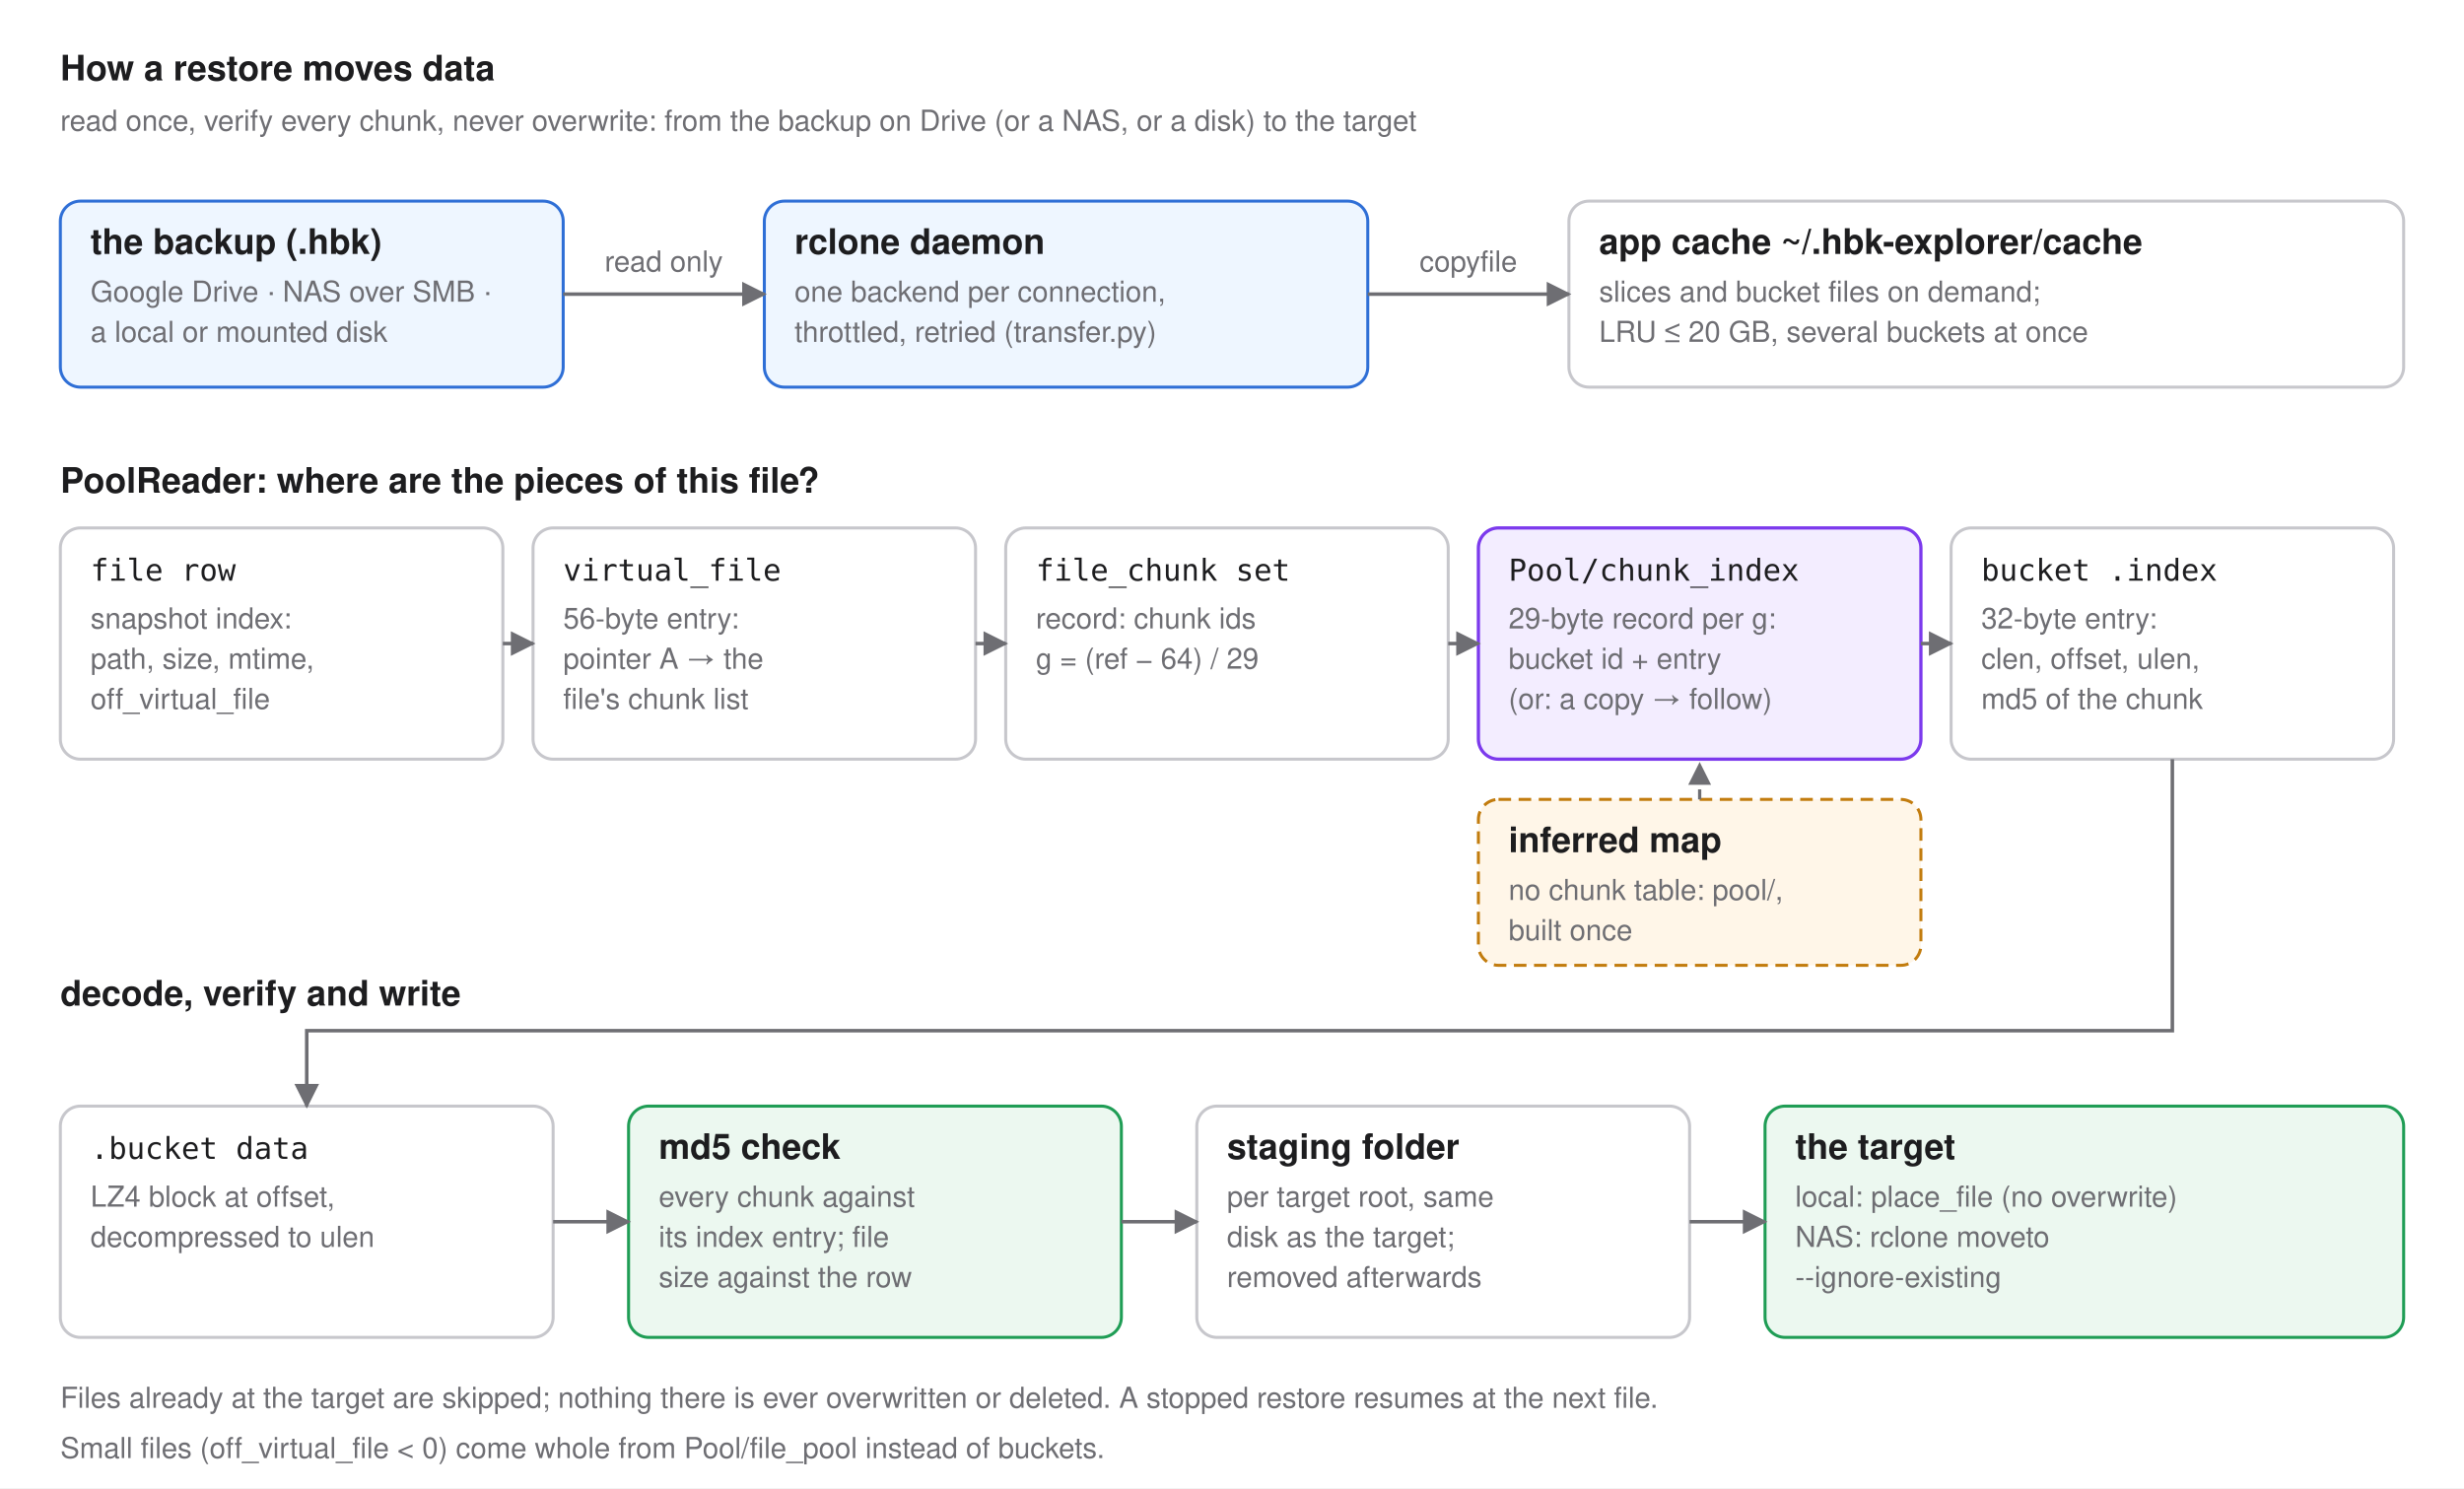
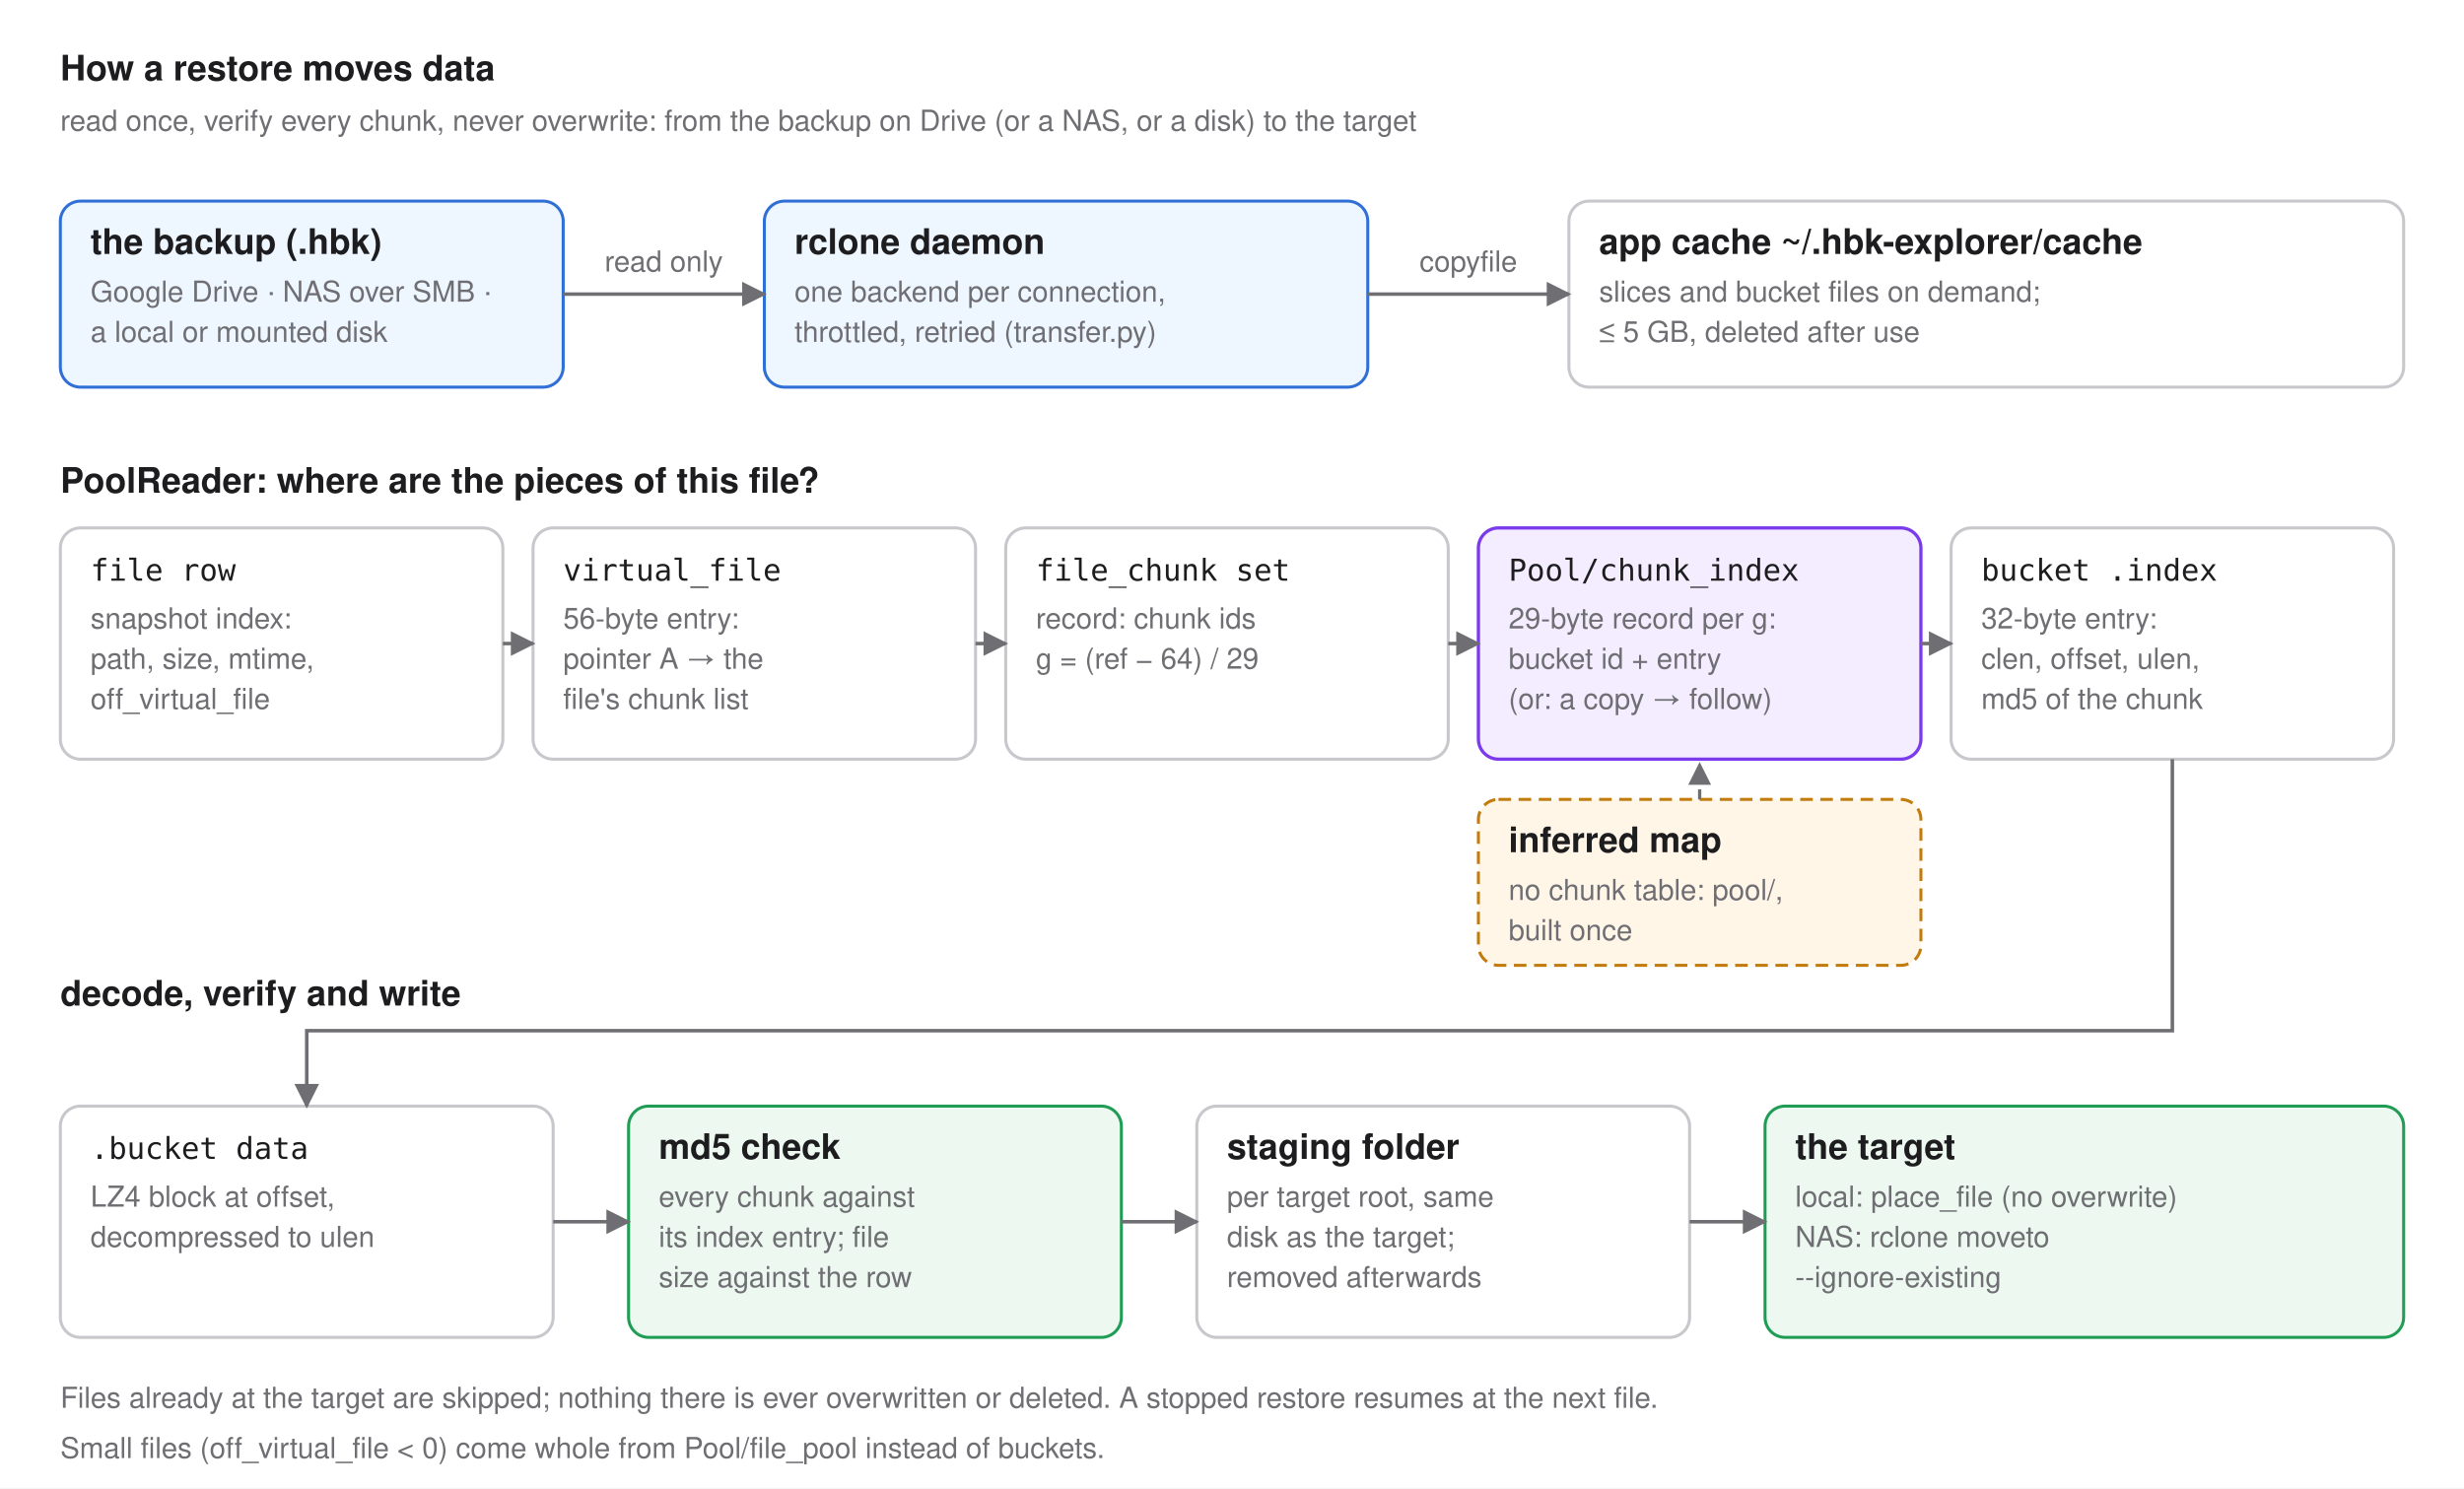
<svg xmlns="http://www.w3.org/2000/svg" width="980" height="592" viewBox="0 0 980 592" role="img" aria-label="Callido Restore: how a restore moves data">
  <style>
  .bg{fill:#ffffff} .t{fill:#1d1d1f;font:13px -apple-system,BlinkMacSystemFont,'Segoe UI',Helvetica,Arial,sans-serif}
  .s{fill:#6e6e73;font:11.5px -apple-system,BlinkMacSystemFont,'Segoe UI',Helvetica,Arial,sans-serif}
  .m{fill:#1d1d1f;font:12px ui-monospace,SFMono-Regular,Menlo,Consolas,monospace}
  .h{fill:#1d1d1f;font:600 14px -apple-system,BlinkMacSystemFont,'Segoe UI',Helvetica,Arial,sans-serif}
  .band{fill:#f5f5f7;stroke:none}
  .box{fill:#ffffff;stroke:#c7c7cc;stroke-width:1.2}
  .acc{fill:#f3edff;stroke:#7c3aed;stroke-width:1.3}
  .ext{fill:#eef6ff;stroke:#2f6fd6;stroke-width:1.2}
  .ok{fill:#ecf8f0;stroke:#1f9d55;stroke-width:1.2}
  .warn{fill:#fff6e8;stroke:#c27c0e;stroke-width:1.2;stroke-dasharray:5 3}
  .a{stroke:#6e6e73;stroke-width:1.4;fill:none;marker-end:url(#arr)}
  .ad{stroke:#6e6e73;stroke-width:1.3;fill:none;stroke-dasharray:4 3;marker-end:url(#arr)}
  .ah{fill:#6e6e73}
  .n{fill:#7c3aed} .nt{fill:#ffffff;font:600 11px -apple-system,BlinkMacSystemFont,'Segoe UI',Helvetica,Arial,sans-serif}
  @media (prefers-color-scheme: dark){
    .bg{fill:#1c1c1e} .t,.m,.h{fill:#f5f5f7} .s{fill:#a1a1a6}
    .band{fill:#2c2c2e} .box{fill:#1c1c1e;stroke:#48484a}
    .acc{fill:#2a2140;stroke:#a78bfa} .ext{fill:#15263d;stroke:#5b9bff} .ok{fill:#132a1d;stroke:#3fbf77}
    .warn{fill:#33270f;stroke:#e0a33a}
    .a,.ad{stroke:#a1a1a6} .ah{fill:#a1a1a6} .n{fill:#a78bfa} .nt{fill:#1c1c1e}
  }
</style>
  <defs>
    <marker id="arr" viewBox="0 0 10 10" refX="9" refY="5" markerWidth="7" markerHeight="7" orient="auto-start-reverse">
      <path class="ah" d="M0,0 L10,5 L0,10 z" />
    </marker>
  </defs>
  <rect class="bg" x="0" y="0" width="980" height="592" />
  <text class="h" x="24" y="32" text-anchor="start">How a restore moves data</text>
  <text class="s" x="24" y="52" text-anchor="start">read once, verify every chunk, never overwrite: from the backup on Drive (or a NAS, or a disk) to the target</text>
  <rect class="ext" x="24" y="80" width="200" height="74" rx="8" />
  <text class="h" x="36" y="101" text-anchor="start">the backup (.hbk)</text>
  <text class="s" x="36" y="120" text-anchor="start">Google Drive · NAS over SMB ·</text>
  <text class="s" x="36" y="136" text-anchor="start">a local or mounted disk</text>
  <rect class="ext" x="304" y="80" width="240" height="74" rx="8" />
  <text class="h" x="316" y="101" text-anchor="start">rclone daemon</text>
  <text class="s" x="316" y="120" text-anchor="start">one backend per connection,</text>
  <text class="s" x="316" y="136" text-anchor="start">throttled, retried (transfer.py)</text>
  <rect class="box" x="624" y="80" width="332" height="74" rx="8" />
  <text class="h" x="636" y="101" text-anchor="start">app cache  ~/.hbk-explorer/cache</text>
  <text class="s" x="636" y="120" text-anchor="start">slices and bucket files on demand;</text>
-   <text class="s" x="636" y="136" text-anchor="start">LRU ≤ 20 GB, several buckets at once</text>
+   <text class="s" x="636" y="136" text-anchor="start">≤ 5 GB, deleted after use</text>
  <path class="a" d="M224,117 L304,117" />
  <text class="s" x="264.0" y="108" text-anchor="middle">read only</text>
  <path class="a" d="M544,117 L624,117" />
  <text class="s" x="584.0" y="108" text-anchor="middle">copyfile</text>
  <text class="h" x="24" y="196" text-anchor="start">PoolReader: where are the pieces of this file?</text>
  <rect class="box" x="24" y="210" width="176" height="92" rx="8" />
  <text class="m" x="36" y="231" text-anchor="start">file row</text>
  <text class="s" x="36" y="250" text-anchor="start">snapshot index:</text>
  <text class="s" x="36" y="266" text-anchor="start">path, size, mtime,</text>
  <text class="s" x="36" y="282" text-anchor="start">off_virtual_file</text>
  <rect class="box" x="212" y="210" width="176" height="92" rx="8" />
  <text class="m" x="224" y="231" text-anchor="start">virtual_file</text>
  <text class="s" x="224" y="250" text-anchor="start">56-byte entry:</text>
  <text class="s" x="224" y="266" text-anchor="start">pointer A → the</text>
  <text class="s" x="224" y="282" text-anchor="start">file's chunk list</text>
  <path class="a" d="M200,256 L212,256" />
  <rect class="box" x="400" y="210" width="176" height="92" rx="8" />
  <text class="m" x="412" y="231" text-anchor="start">file_chunk set</text>
  <text class="s" x="412" y="250" text-anchor="start">record: chunk ids</text>
  <text class="s" x="412" y="266" text-anchor="start">g = (ref − 64) / 29</text>
  <path class="a" d="M388,256 L400,256" />
  <rect class="acc" x="588" y="210" width="176" height="92" rx="8" />
  <text class="m" x="600" y="231" text-anchor="start">Pool/chunk_index</text>
  <text class="s" x="600" y="250" text-anchor="start">29-byte record per g:</text>
  <text class="s" x="600" y="266" text-anchor="start">bucket id + entry</text>
  <text class="s" x="600" y="282" text-anchor="start">(or: a copy → follow)</text>
  <path class="a" d="M576,256 L588,256" />
  <rect class="box" x="776" y="210" width="176" height="92" rx="8" />
  <text class="m" x="788" y="231" text-anchor="start">bucket .index</text>
  <text class="s" x="788" y="250" text-anchor="start">32-byte entry:</text>
  <text class="s" x="788" y="266" text-anchor="start">clen, offset, ulen,</text>
  <text class="s" x="788" y="282" text-anchor="start">md5 of the chunk</text>
  <path class="a" d="M764,256 L776,256" />
  <rect class="warn" x="588" y="318" width="176" height="66" rx="8" />
  <text class="h" x="600" y="339" text-anchor="start">inferred map</text>
  <text class="s" x="600" y="358" text-anchor="start">no chunk table: pool/,</text>
  <text class="s" x="600" y="374" text-anchor="start">built once</text>
  <path class="ad" d="M676,318 L676,304" />
  <text class="h" x="24" y="400" text-anchor="start">decode, verify and write</text>
  <rect class="box" x="24" y="440" width="196" height="92" rx="8" />
  <text class="m" x="36" y="461" text-anchor="start">.bucket data</text>
  <text class="s" x="36" y="480" text-anchor="start">LZ4 block at offset,</text>
  <text class="s" x="36" y="496" text-anchor="start">decompressed to ulen</text>
  <rect class="ok" x="250" y="440" width="196" height="92" rx="8" />
  <text class="h" x="262" y="461" text-anchor="start">md5 check</text>
  <text class="s" x="262" y="480" text-anchor="start">every chunk against</text>
  <text class="s" x="262" y="496" text-anchor="start">its index entry; file</text>
  <text class="s" x="262" y="512" text-anchor="start">size against the row</text>
  <rect class="box" x="476" y="440" width="196" height="92" rx="8" />
  <text class="h" x="488" y="461" text-anchor="start">staging folder</text>
  <text class="s" x="488" y="480" text-anchor="start">per target root, same</text>
  <text class="s" x="488" y="496" text-anchor="start">disk as the target;</text>
  <text class="s" x="488" y="512" text-anchor="start">removed afterwards</text>
  <rect class="ok" x="702" y="440" width="254" height="92" rx="8" />
  <text class="h" x="714" y="461" text-anchor="start">the target</text>
  <text class="s" x="714" y="480" text-anchor="start">local: place_file (no overwrite)</text>
  <text class="s" x="714" y="496" text-anchor="start">NAS: rclone moveto</text>
  <text class="s" x="714" y="512" text-anchor="start">--ignore-existing</text>
  <path class="a" d="M864,302 L864,410 L122,410 L122,440" />
  <path class="a" d="M220,486 L250,486" />
  <path class="a" d="M446,486 L476,486" />
  <path class="a" d="M672,486 L702,486" />
  <text class="s" x="24" y="560" text-anchor="start">Files already at the target are skipped; nothing there is ever overwritten or deleted. A stopped restore resumes at the next file.</text>
  <text class="s" x="24" y="580" text-anchor="start">Small files (off_virtual_file &lt; 0) come whole from Pool/file_pool instead of buckets.</text>
</svg>
